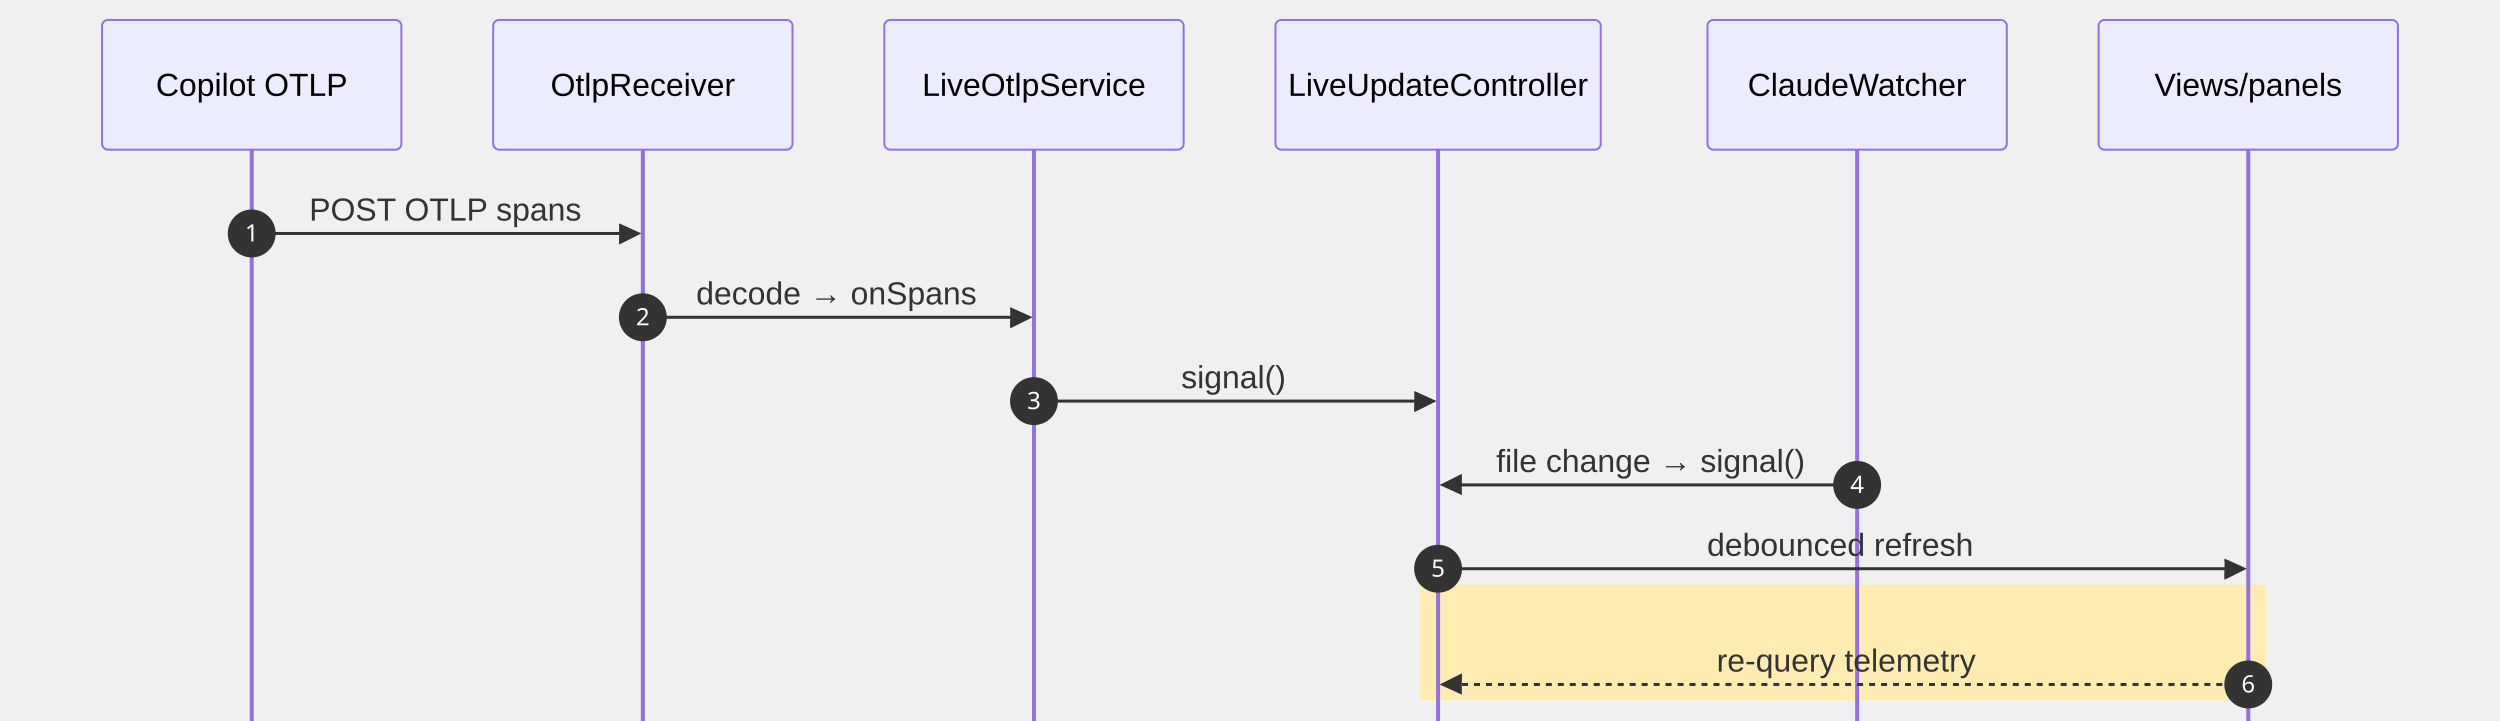
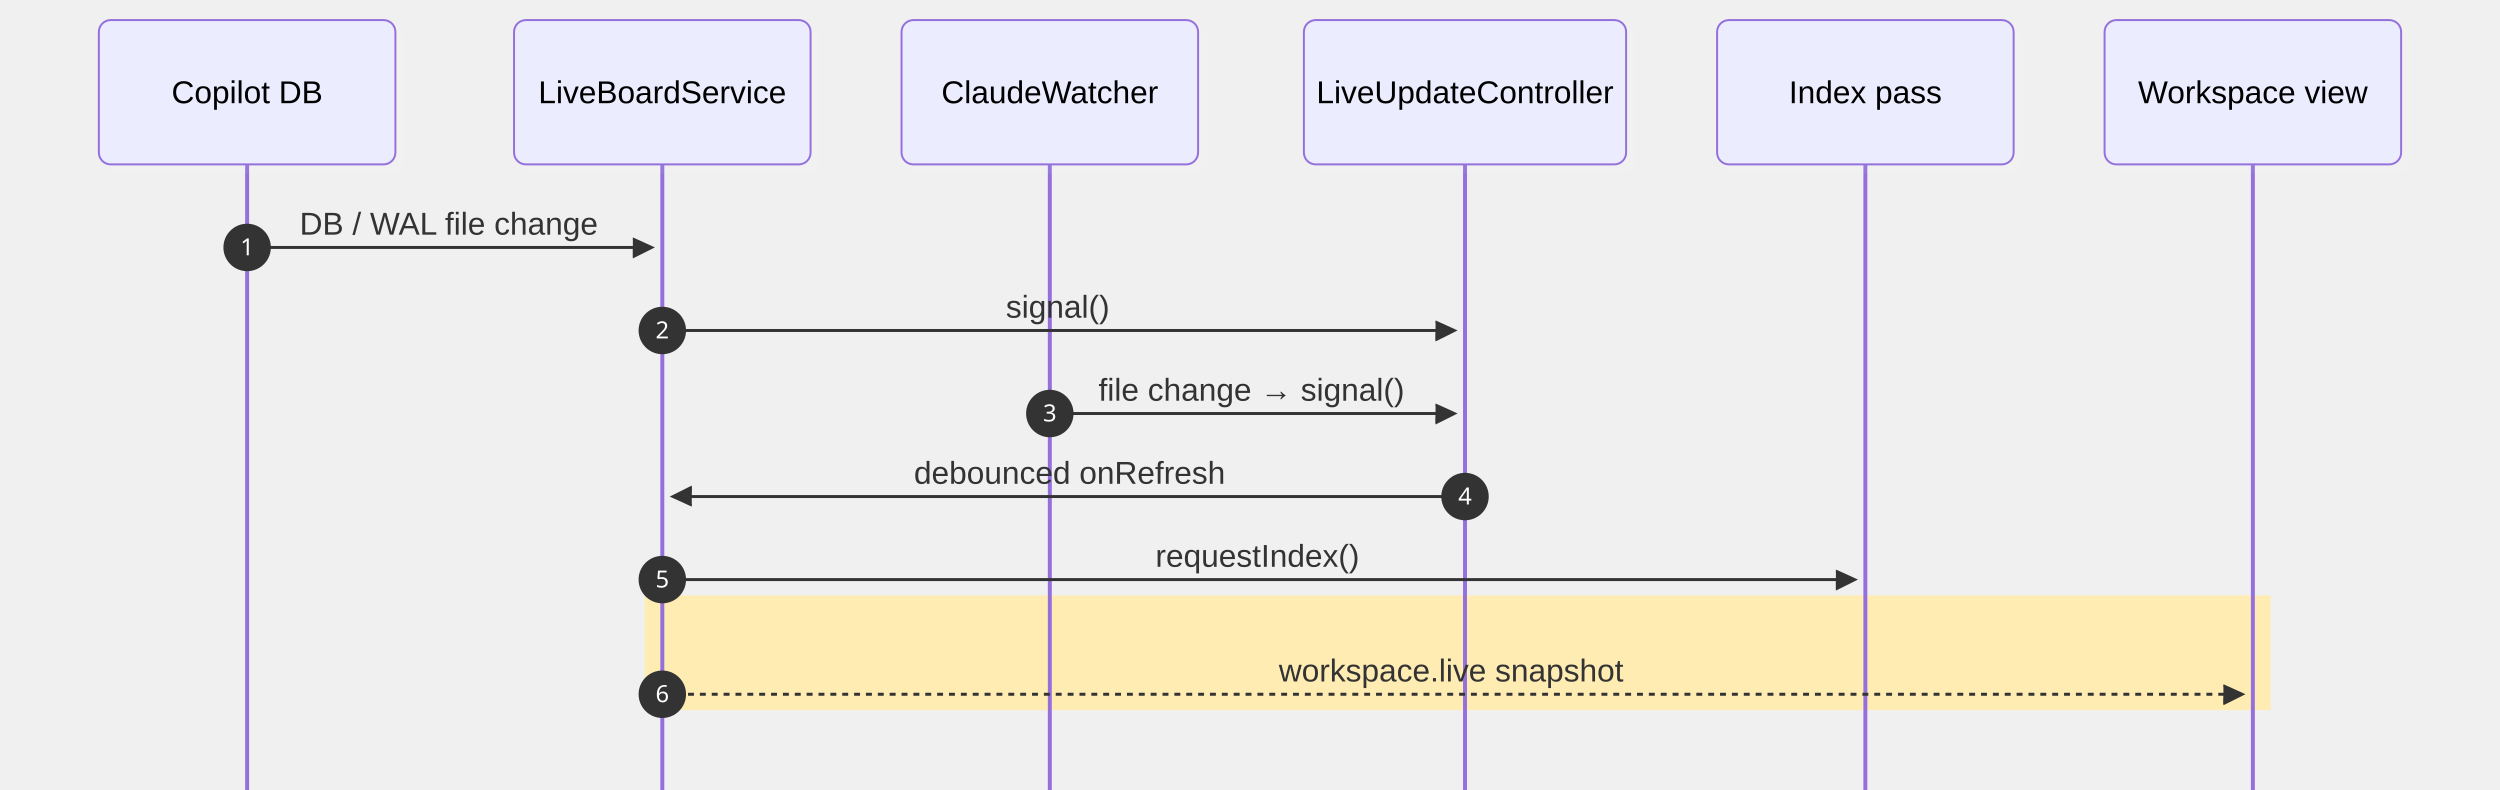
- <svg xmlns="http://www.w3.org/2000/svg" width="760" height="219" id="my-svg" style="max-width:760px;background-color:white;" viewBox="-50 -10 1250.5 361" role="graphics-document document" aria-roledescription="sequence">
-   <rect x="660.5" y="283" fill="rgb(255,236,179)" width="424" height="58" class="rect" />
+ <svg xmlns="http://www.w3.org/2000/svg" width="760" height="240" id="my-svg" style="max-width:760px;background-color:white;" viewBox="-50 -10 1264.5 399" role="graphics-document document" aria-roledescription="sequence">
+   <rect x="276" y="291" fill="rgb(255,236,179)" width="822.5" height="58" class="rect" />
  <g>
-     <line id="actor5" x1="1075.5" y1="65" x2="1075.5" y2="2000" class="actor-line 200" stroke-width="0.5px" stroke="#999" name="View" data-et="life-line" data-id="View" />
-     <g id="root-5" data-et="participant" data-type="participant" data-id="View">
-       <rect x="1000.5" y="0" fill="#eaeaea" stroke="#666" width="150" height="65" name="View" rx="3" ry="3" class="actor actor-top" />
-       <text x="1075.5" y="32.5" dominant-baseline="central" alignment-baseline="central" class="actor actor-box" style="text-anchor: middle; font-size: 16px; font-weight: 400;">
-         <tspan x="1075.5" dy="0">Views/panels</tspan>
+     <line id="actor5" x1="1089.5" y1="73" x2="1089.5" y2="2000" class="actor-line 200" stroke-width="0.5px" stroke="#999" name="View" data-et="life-line" data-id="View" />
+     <g id="root-5" data-look="neo" data-et="participant" data-type="participant" data-id="View">
+       <rect x="1014.5" y="0" fill="#eaeaea" stroke="#666" width="150" height="73" name="View" rx="6" ry="6" class="actor actor-top" data-look="neo" filter="url(#my-svg-drop-shadow)" />
+       <text x="1089.5" y="36.5" dominant-baseline="central" alignment-baseline="central" class="actor actor-box" style="text-anchor: middle; font-size: 16px; font-weight: 400;">
+         <tspan x="1089.5" dy="0">Workspace view</tspan>
      </text>
    </g>
  </g>
  <g>
-     <line id="actor4" x1="879.5" y1="65" x2="879.5" y2="2000" class="actor-line 200" stroke-width="0.5px" stroke="#999" name="Watch" data-et="life-line" data-id="Watch" />
-     <g id="root-4" data-et="participant" data-type="participant" data-id="Watch">
-       <rect x="804.5" y="0" fill="#eaeaea" stroke="#666" width="150" height="65" name="Watch" rx="3" ry="3" class="actor actor-top" />
-       <text x="879.5" y="32.5" dominant-baseline="central" alignment-baseline="central" class="actor actor-box" style="text-anchor: middle; font-size: 16px; font-weight: 400;">
-         <tspan x="879.5" dy="0">ClaudeWatcher</tspan>
+     <line id="actor4" x1="893.5" y1="73" x2="893.5" y2="2000" class="actor-line 200" stroke-width="0.5px" stroke="#999" name="Idx" data-et="life-line" data-id="Idx" />
+     <g id="root-4" data-look="neo" data-et="participant" data-type="participant" data-id="Idx">
+       <rect x="818.5" y="0" fill="#eaeaea" stroke="#666" width="150" height="73" name="Idx" rx="6" ry="6" class="actor actor-top" data-look="neo" filter="url(#my-svg-drop-shadow)" />
+       <text x="893.5" y="36.5" dominant-baseline="central" alignment-baseline="central" class="actor actor-box" style="text-anchor: middle; font-size: 16px; font-weight: 400;">
+         <tspan x="893.5" dy="0">Index pass</tspan>
      </text>
    </g>
  </g>
  <g>
-     <line id="actor3" x1="669.5" y1="65" x2="669.5" y2="2000" class="actor-line 200" stroke-width="0.5px" stroke="#999" name="Ctrl" data-et="life-line" data-id="Ctrl" />
-     <g id="root-3" data-et="participant" data-type="participant" data-id="Ctrl">
-       <rect x="588" y="0" fill="#eaeaea" stroke="#666" width="163" height="65" name="Ctrl" rx="3" ry="3" class="actor actor-top" />
-       <text x="669.5" y="32.5" dominant-baseline="central" alignment-baseline="central" class="actor actor-box" style="text-anchor: middle; font-size: 16px; font-weight: 400;">
-         <tspan x="669.5" dy="0">LiveUpdateController</tspan>
+     <line id="actor3" x1="691" y1="73" x2="691" y2="2000" class="actor-line 200" stroke-width="0.5px" stroke="#999" name="Ctrl" data-et="life-line" data-id="Ctrl" />
+     <g id="root-3" data-look="neo" data-et="participant" data-type="participant" data-id="Ctrl">
+       <rect x="609.5" y="0" fill="#eaeaea" stroke="#666" width="163" height="73" name="Ctrl" rx="6" ry="6" class="actor actor-top" data-look="neo" filter="url(#my-svg-drop-shadow)" />
+       <text x="691" y="36.5" dominant-baseline="central" alignment-baseline="central" class="actor actor-box" style="text-anchor: middle; font-size: 16px; font-weight: 400;">
+         <tspan x="691" dy="0">LiveUpdateController</tspan>
      </text>
    </g>
  </g>
  <g>
-     <line id="actor2" x1="467" y1="65" x2="467" y2="2000" class="actor-line 200" stroke-width="0.5px" stroke="#999" name="LiveS" data-et="life-line" data-id="LiveS" />
-     <g id="root-2" data-et="participant" data-type="participant" data-id="LiveS">
-       <rect x="392" y="0" fill="#eaeaea" stroke="#666" width="150" height="65" name="LiveS" rx="3" ry="3" class="actor actor-top" />
-       <text x="467" y="32.5" dominant-baseline="central" alignment-baseline="central" class="actor actor-box" style="text-anchor: middle; font-size: 16px; font-weight: 400;">
-         <tspan x="467" dy="0">LiveOtlpService</tspan>
+     <line id="actor2" x1="481" y1="73" x2="481" y2="2000" class="actor-line 200" stroke-width="0.5px" stroke="#999" name="Watch" data-et="life-line" data-id="Watch" />
+     <g id="root-2" data-look="neo" data-et="participant" data-type="participant" data-id="Watch">
+       <rect x="406" y="0" fill="#eaeaea" stroke="#666" width="150" height="73" name="Watch" rx="6" ry="6" class="actor actor-top" data-look="neo" filter="url(#my-svg-drop-shadow)" />
+       <text x="481" y="36.5" dominant-baseline="central" alignment-baseline="central" class="actor actor-box" style="text-anchor: middle; font-size: 16px; font-weight: 400;">
+         <tspan x="481" dy="0">ClaudeWatcher</tspan>
      </text>
    </g>
  </g>
  <g>
-     <line id="actor1" x1="271" y1="65" x2="271" y2="2000" class="actor-line 200" stroke-width="0.5px" stroke="#999" name="Recv" data-et="life-line" data-id="Recv" />
-     <g id="root-1" data-et="participant" data-type="participant" data-id="Recv">
-       <rect x="196" y="0" fill="#eaeaea" stroke="#666" width="150" height="65" name="Recv" rx="3" ry="3" class="actor actor-top" />
-       <text x="271" y="32.5" dominant-baseline="central" alignment-baseline="central" class="actor actor-box" style="text-anchor: middle; font-size: 16px; font-weight: 400;">
-         <tspan x="271" dy="0">OtlpReceiver</tspan>
+     <line id="actor1" x1="285" y1="73" x2="285" y2="2000" class="actor-line 200" stroke-width="0.5px" stroke="#999" name="Board" data-et="life-line" data-id="Board" />
+     <g id="root-1" data-look="neo" data-et="participant" data-type="participant" data-id="Board">
+       <rect x="210" y="0" fill="#eaeaea" stroke="#666" width="150" height="73" name="Board" rx="6" ry="6" class="actor actor-top" data-look="neo" filter="url(#my-svg-drop-shadow)" />
+       <text x="285" y="36.5" dominant-baseline="central" alignment-baseline="central" class="actor actor-box" style="text-anchor: middle; font-size: 16px; font-weight: 400;">
+         <tspan x="285" dy="0">LiveBoardService</tspan>
      </text>
    </g>
  </g>
  <g>
-     <line id="actor0" x1="75" y1="65" x2="75" y2="2000" class="actor-line 200" stroke-width="0.5px" stroke="#999" name="Cop" data-et="life-line" data-id="Cop" />
-     <g id="root-0" data-et="participant" data-type="participant" data-id="Cop">
-       <rect x="0" y="0" fill="#eaeaea" stroke="#666" width="150" height="65" name="Cop" rx="3" ry="3" class="actor actor-top" />
-       <text x="75" y="32.5" dominant-baseline="central" alignment-baseline="central" class="actor actor-box" style="text-anchor: middle; font-size: 16px; font-weight: 400;">
-         <tspan x="75" dy="0">Copilot OTLP</tspan>
+     <line id="actor0" x1="75" y1="73" x2="75" y2="2000" class="actor-line 200" stroke-width="0.5px" stroke="#999" name="Cop" data-et="life-line" data-id="Cop" />
+     <g id="root-0" data-look="neo" data-et="participant" data-type="participant" data-id="Cop">
+       <rect x="0" y="0" fill="#eaeaea" stroke="#666" width="150" height="73" name="Cop" rx="6" ry="6" class="actor actor-top" data-look="neo" filter="url(#my-svg-drop-shadow)" />
+       <text x="75" y="36.5" dominant-baseline="central" alignment-baseline="central" class="actor actor-box" style="text-anchor: middle; font-size: 16px; font-weight: 400;">
+         <tspan x="75" dy="0">Copilot DB</tspan>
      </text>
    </g>
  </g>
-   <style>#my-svg{font-family:"trebuchet ms",verdana,arial,sans-serif;font-size:15px;fill:#333;}@keyframes edge-animation-frame{from{stroke-dashoffset:0;}}@keyframes dash{to{stroke-dashoffset:0;}}#my-svg .edge-animation-slow{stroke-dasharray:9,5!important;stroke-dashoffset:900;animation:dash 50s linear infinite;stroke-linecap:round;}#my-svg .edge-animation-fast{stroke-dasharray:9,5!important;stroke-dashoffset:900;animation:dash 20s linear infinite;stroke-linecap:round;}#my-svg .error-icon{fill:#552222;}#my-svg .error-text{fill:#552222;stroke:#552222;}#my-svg .edge-thickness-normal{stroke-width:1px;}#my-svg .edge-thickness-thick{stroke-width:3.5px;}#my-svg .edge-pattern-solid{stroke-dasharray:0;}#my-svg .edge-thickness-invisible{stroke-width:0;fill:none;}#my-svg .edge-pattern-dashed{stroke-dasharray:3;}#my-svg .edge-pattern-dotted{stroke-dasharray:2;}#my-svg .marker{fill:#333333;stroke:#333333;}#my-svg .marker.cross{stroke:#333333;}#my-svg svg{font-family:"trebuchet ms",verdana,arial,sans-serif;font-size:15px;}#my-svg p{margin:0;}#my-svg .actor{stroke:#9370DB;fill:#ECECFF;stroke-width:1;}#my-svg rect.actor.outer-path[data-look="neo"]{filter:drop-shadow(1px 2px 2px rgba(185, 185, 185, 1));}#my-svg rect.note[data-look="neo"]{stroke:#aaaa33;fill:#fff5ad;filter:drop-shadow(1px 2px 2px rgba(185, 185, 185, 1));}#my-svg text.actor&gt;tspan{fill:black;stroke:none;}#my-svg .actor-line{stroke:#9370DB;}#my-svg .innerArc{stroke-width:1.5;stroke-dasharray:none;}#my-svg .messageLine0{stroke-width:1.5;stroke-dasharray:none;stroke:#333;}#my-svg .messageLine1{stroke-width:1.5;stroke-dasharray:2,2;stroke:#333;}#my-svg [id$="-arrowhead"] path{fill:#333;stroke:#333;}#my-svg .sequenceNumber{fill:white;}#my-svg [id$="-sequencenumber"]{fill:#333;}#my-svg [id$="-crosshead"] path{fill:#333;stroke:#333;}#my-svg .messageText{fill:#333;stroke:none;}#my-svg .labelBox{stroke:#9370DB;fill:#ECECFF;filter:none;}#my-svg .labelText,#my-svg .labelText&gt;tspan{fill:black;stroke:none;}#my-svg .loopText,#my-svg .loopText&gt;tspan{fill:black;stroke:none;}#my-svg .sectionTitle,#my-svg .sectionTitle&gt;tspan{fill:black;stroke:none;}#my-svg .loopLine{stroke-width:2px;stroke-dasharray:2,2;stroke:#9370DB;fill:#9370DB;}#my-svg .note{stroke:#aaaa33;fill:#fff5ad;}#my-svg .noteText,#my-svg .noteText&gt;tspan{fill:black;stroke:none;font-weight:normal;}#my-svg .activation0{fill:#f4f4f4;stroke:#666;}#my-svg .activation1{fill:#f4f4f4;stroke:#666;}#my-svg .activation2{fill:#f4f4f4;stroke:#666;}#my-svg .actorPopupMenu{position:absolute;}#my-svg .actorPopupMenuPanel{position:absolute;fill:#ECECFF;box-shadow:0px 8px 16px 0px rgba(0,0,0,0.2);filter:drop-shadow(3px 5px 2px rgb(0 0 0 / 0.4));}#my-svg .actor-man circle,#my-svg line{fill:#ECECFF;stroke-width:2px;}#my-svg g rect.rect{filter:drop-shadow(1px 2px 2px rgba(185, 185, 185, 1));stroke:#9370DB;}#my-svg .node .neo-node{stroke:#9370DB;}#my-svg [data-look="neo"].node rect,#my-svg [data-look="neo"].cluster rect,#my-svg [data-look="neo"].node polygon{stroke:#9370DB;filter:drop-shadow(1px 2px 2px rgba(185, 185, 185, 1));}#my-svg [data-look="neo"].swimlane.cluster rect{filter:none;}#my-svg [data-look="neo"].node path{stroke:#9370DB;stroke-width:1px;}#my-svg [data-look="neo"].node .outer-path{filter:drop-shadow(1px 2px 2px rgba(185, 185, 185, 1));}#my-svg [data-look="neo"].node .neo-line path{stroke:#9370DB;filter:none;}#my-svg [data-look="neo"].node circle{stroke:#9370DB;filter:drop-shadow(1px 2px 2px rgba(185, 185, 185, 1));}#my-svg [data-look="neo"].node circle .state-start{fill:#000000;}#my-svg [data-look="neo"].icon-shape .icon{fill:#9370DB;filter:drop-shadow(1px 2px 2px rgba(185, 185, 185, 1));}#my-svg [data-look="neo"].icon-shape .icon-neo path{stroke:#9370DB;filter:drop-shadow(1px 2px 2px rgba(185, 185, 185, 1));}#my-svg :root{--mermaid-font-family:"trebuchet ms",verdana,arial,sans-serif;}</style>
+   <style>#my-svg{font-family:"trebuchet ms",verdana,arial,sans-serif;font-size:15px;fill:#333;}@keyframes edge-animation-frame{from{stroke-dashoffset:0;}}@keyframes dash{to{stroke-dashoffset:0;}}#my-svg .edge-animation-slow{stroke-dasharray:9,5!important;stroke-dashoffset:900;animation:dash 50s linear infinite;stroke-linecap:round;}#my-svg .edge-animation-fast{stroke-dasharray:9,5!important;stroke-dashoffset:900;animation:dash 20s linear infinite;stroke-linecap:round;}#my-svg .error-icon{fill:#552222;}#my-svg .error-text{fill:#552222;stroke:#552222;}#my-svg .edge-thickness-normal{stroke-width:1px;}#my-svg .edge-thickness-thick{stroke-width:3.5px;}#my-svg .edge-pattern-solid{stroke-dasharray:0;}#my-svg .edge-thickness-invisible{stroke-width:0;fill:none;}#my-svg .edge-pattern-dashed{stroke-dasharray:3;}#my-svg .edge-pattern-dotted{stroke-dasharray:2;}#my-svg .marker{fill:#333333;stroke:#333333;}#my-svg .marker.cross{stroke:#333333;}#my-svg svg{font-family:"trebuchet ms",verdana,arial,sans-serif;font-size:15px;}#my-svg p{margin:0;}#my-svg .actor{stroke:#9370DB;fill:#ECECFF;stroke-width:1;}#my-svg rect.actor.outer-path[data-look="neo"]{filter:drop-shadow(1px 2px 2px rgba(185, 185, 185, 1));}#my-svg rect.note[data-look="neo"]{stroke:#aaaa33;fill:#fff5ad;filter:drop-shadow(1px 2px 2px rgba(185, 185, 185, 1));}#my-svg text.actor&gt;tspan{fill:black;stroke:none;}#my-svg .actor-line{stroke:#9370DB;}#my-svg .innerArc{stroke-width:1.5;stroke-dasharray:none;}#my-svg .messageLine0{stroke-width:1.5;stroke-dasharray:none;stroke:#333;}#my-svg .messageLine1{stroke-width:1.5;stroke-dasharray:2,2;stroke:#333;}#my-svg [id$="-arrowhead"] path{fill:#333;stroke:#333;}#my-svg .sequenceNumber{fill:white;}#my-svg [id$="-sequencenumber"]{fill:#333;}#my-svg [id$="-crosshead"] path{fill:#333;stroke:#333;}#my-svg .messageText{fill:#333;stroke:none;}#my-svg .labelBox{stroke:#9370DB;fill:#ECECFF;filter:drop-shadow(1px 2px 2px rgba(185, 185, 185, 1));}#my-svg .labelText,#my-svg .labelText&gt;tspan{fill:black;stroke:none;}#my-svg .loopText,#my-svg .loopText&gt;tspan{fill:black;stroke:none;}#my-svg .sectionTitle,#my-svg .sectionTitle&gt;tspan{fill:black;stroke:none;}#my-svg .loopLine{stroke-width:2px;stroke-dasharray:2,2;stroke:#9370DB;fill:#9370DB;}#my-svg .note{stroke:#aaaa33;fill:#fff5ad;}#my-svg .noteText,#my-svg .noteText&gt;tspan{fill:black;stroke:none;}#my-svg .activation0{fill:#f4f4f4;stroke:#666;}#my-svg .activation1{fill:#f4f4f4;stroke:#666;}#my-svg .activation2{fill:#f4f4f4;stroke:#666;}#my-svg .actorPopupMenu{position:absolute;}#my-svg .actorPopupMenuPanel{position:absolute;fill:#ECECFF;box-shadow:0px 8px 16px 0px rgba(0,0,0,0.2);filter:drop-shadow(3px 5px 2px rgb(0 0 0 / 0.4));}#my-svg .actor-man circle,#my-svg line{fill:#ECECFF;stroke-width:2px;}#my-svg g rect.rect{filter:drop-shadow(1px 2px 2px rgba(185, 185, 185, 1));stroke:#9370DB;}#my-svg .node .neo-node{stroke:#9370DB;}#my-svg [data-look="neo"].node rect,#my-svg [data-look="neo"].cluster rect,#my-svg [data-look="neo"].node polygon{stroke:#9370DB;filter:drop-shadow(1px 2px 2px rgba(185, 185, 185, 1));}#my-svg [data-look="neo"].swimlane.cluster rect{filter:none;}#my-svg [data-look="neo"].node path{stroke:#9370DB;stroke-width:1px;}#my-svg [data-look="neo"].node .outer-path{filter:drop-shadow(1px 2px 2px rgba(185, 185, 185, 1));}#my-svg [data-look="neo"].node .neo-line path{stroke:#9370DB;filter:none;}#my-svg [data-look="neo"].node circle{stroke:#9370DB;filter:drop-shadow(1px 2px 2px rgba(185, 185, 185, 1));}#my-svg [data-look="neo"].node circle .state-start{fill:#000000;}#my-svg [data-look="neo"].icon-shape .icon{fill:#9370DB;filter:drop-shadow(1px 2px 2px rgba(185, 185, 185, 1));}#my-svg [data-look="neo"].icon-shape .icon-neo path{stroke:#9370DB;filter:drop-shadow(1px 2px 2px rgba(185, 185, 185, 1));}#my-svg :root{--mermaid-font-family:"trebuchet ms",verdana,arial,sans-serif;}</style>
  <g />
  <defs>
    <symbol id="my-svg-computer" width="24" height="24">
      <path transform="scale(.5)" d="M2 2v13h20v-13h-20zm18 11h-16v-9h16v9zm-10.228 6l.466-1h3.524l.467 1h-4.457zm14.228 3h-24l2-6h2.104l-1.33 4h18.45l-1.297-4h2.073l2 6zm-5-10h-14v-7h14v7z" />
    </symbol>
  </defs>
  <defs>
    <symbol id="my-svg-database" fill-rule="evenodd" clip-rule="evenodd">
      <path transform="scale(.5)" d="M12.258.001l.256.004.255.005.253.008.251.01.249.012.247.015.246.016.242.019.241.02.239.023.236.024.233.027.231.028.229.031.225.032.223.034.22.036.217.038.214.04.211.041.208.043.205.045.201.046.198.048.194.05.191.051.187.053.183.054.18.056.175.057.172.059.168.06.163.061.16.063.155.064.15.066.074.033.073.033.071.034.07.034.069.035.068.035.067.035.066.035.064.036.064.036.062.036.06.036.06.037.058.037.058.037.055.038.055.038.053.038.052.038.051.039.05.039.048.039.047.039.045.04.044.04.043.04.041.04.04.041.039.041.037.041.036.041.034.041.033.042.032.042.03.042.029.042.027.042.026.043.024.043.023.043.021.043.02.043.018.044.017.043.015.044.013.044.012.044.011.045.009.044.007.045.006.045.004.045.002.045.001.045v17l-.001.045-.002.045-.004.045-.006.045-.007.045-.009.044-.011.045-.012.044-.013.044-.015.044-.017.043-.018.044-.02.043-.021.043-.023.043-.024.043-.026.043-.027.042-.029.042-.03.042-.032.042-.033.042-.034.041-.036.041-.037.041-.039.041-.04.041-.041.04-.043.04-.044.04-.045.04-.047.039-.048.039-.05.039-.051.039-.052.038-.053.038-.055.038-.055.038-.058.037-.058.037-.06.037-.06.036-.062.036-.064.036-.064.036-.066.035-.067.035-.068.035-.069.035-.07.034-.071.034-.073.033-.074.033-.15.066-.155.064-.16.063-.163.061-.168.06-.172.059-.175.057-.18.056-.183.054-.187.053-.191.051-.194.05-.198.048-.201.046-.205.045-.208.043-.211.041-.214.04-.217.038-.22.036-.223.034-.225.032-.229.031-.231.028-.233.027-.236.024-.239.023-.241.02-.242.019-.246.016-.247.015-.249.012-.251.01-.253.008-.255.005-.256.004-.258.001-.258-.001-.256-.004-.255-.005-.253-.008-.251-.01-.249-.012-.247-.015-.245-.016-.243-.019-.241-.02-.238-.023-.236-.024-.234-.027-.231-.028-.228-.031-.226-.032-.223-.034-.22-.036-.217-.038-.214-.04-.211-.041-.208-.043-.204-.045-.201-.046-.198-.048-.195-.05-.19-.051-.187-.053-.184-.054-.179-.056-.176-.057-.172-.059-.167-.06-.164-.061-.159-.063-.155-.064-.151-.066-.074-.033-.072-.033-.072-.034-.07-.034-.069-.035-.068-.035-.067-.035-.066-.035-.064-.036-.063-.036-.062-.036-.061-.036-.06-.037-.058-.037-.057-.037-.056-.038-.055-.038-.053-.038-.052-.038-.051-.039-.049-.039-.049-.039-.046-.039-.046-.04-.044-.04-.043-.04-.041-.04-.04-.041-.039-.041-.037-.041-.036-.041-.034-.041-.033-.042-.032-.042-.03-.042-.029-.042-.027-.042-.026-.043-.024-.043-.023-.043-.021-.043-.02-.043-.018-.044-.017-.043-.015-.044-.013-.044-.012-.044-.011-.045-.009-.044-.007-.045-.006-.045-.004-.045-.002-.045-.001-.045v-17l.001-.045.002-.045.004-.045.006-.045.007-.045.009-.044.011-.045.012-.044.013-.044.015-.044.017-.043.018-.044.02-.043.021-.043.023-.043.024-.043.026-.043.027-.042.029-.042.03-.042.032-.042.033-.042.034-.041.036-.041.037-.041.039-.041.04-.041.041-.04.043-.04.044-.04.046-.04.046-.039.049-.039.049-.039.051-.039.052-.038.053-.038.055-.038.056-.038.057-.037.058-.037.06-.037.061-.036.062-.036.063-.036.064-.036.066-.035.067-.035.068-.035.069-.035.07-.034.072-.034.072-.033.074-.033.151-.066.155-.064.159-.063.164-.061.167-.06.172-.059.176-.057.179-.056.184-.054.187-.053.19-.051.195-.05.198-.048.201-.046.204-.045.208-.043.211-.041.214-.04.217-.038.22-.036.223-.034.226-.032.228-.031.231-.028.234-.027.236-.024.238-.023.241-.02.243-.019.245-.016.247-.015.249-.012.251-.01.253-.008.255-.005.256-.004.258-.001.258.001zm-9.258 20.499v.01l.001.021.003.021.004.022.005.021.006.022.007.022.009.023.01.022.011.023.012.023.013.023.015.023.016.024.017.023.018.024.019.024.021.024.022.025.023.024.024.025.052.049.056.05.061.051.066.051.07.051.075.051.079.052.084.052.088.052.092.052.097.052.102.051.105.052.11.052.114.051.119.051.123.051.127.05.131.05.135.05.139.048.144.049.147.047.152.047.155.047.16.045.163.045.167.043.171.043.176.041.178.041.183.039.187.039.19.037.194.035.197.035.202.033.204.031.209.03.212.029.216.027.219.025.222.024.226.021.23.02.233.018.236.016.24.015.243.012.246.01.249.008.253.005.256.004.259.001.26-.001.257-.004.254-.005.25-.008.247-.011.244-.012.241-.014.237-.016.233-.018.231-.021.226-.021.224-.024.22-.026.216-.027.212-.028.21-.031.205-.031.202-.034.198-.034.194-.036.191-.037.187-.039.183-.04.179-.04.175-.042.172-.043.168-.044.163-.045.16-.046.155-.046.152-.047.148-.048.143-.049.139-.049.136-.05.131-.05.126-.05.123-.051.118-.052.114-.051.11-.052.106-.052.101-.052.096-.052.092-.052.088-.053.083-.051.079-.052.074-.052.07-.051.065-.051.06-.051.056-.05.051-.05.023-.024.023-.025.021-.024.02-.024.019-.024.018-.024.017-.024.015-.023.014-.024.013-.023.012-.023.01-.023.01-.022.008-.022.006-.022.006-.022.004-.022.004-.021.001-.021.001-.021v-4.127l-.077.055-.08.053-.083.054-.085.053-.087.052-.09.052-.093.051-.095.05-.097.05-.1.049-.102.049-.105.048-.106.047-.109.047-.111.046-.114.045-.115.045-.118.044-.12.043-.122.042-.124.042-.126.041-.128.04-.13.04-.132.038-.134.038-.135.037-.138.037-.139.035-.142.035-.143.034-.144.033-.147.032-.148.031-.15.03-.151.03-.153.029-.154.027-.156.027-.158.026-.159.025-.161.024-.162.023-.163.022-.165.021-.166.02-.167.019-.169.018-.169.017-.171.016-.173.015-.173.014-.175.013-.175.012-.177.011-.178.01-.179.008-.179.008-.181.006-.182.005-.182.004-.184.003-.184.002h-.37l-.184-.002-.184-.003-.182-.004-.182-.005-.181-.006-.179-.008-.179-.008-.178-.01-.176-.011-.176-.012-.175-.013-.173-.014-.172-.015-.171-.016-.17-.017-.169-.018-.167-.019-.166-.02-.165-.021-.163-.022-.162-.023-.161-.024-.159-.025-.157-.026-.156-.027-.155-.027-.153-.029-.151-.03-.15-.03-.148-.031-.146-.032-.145-.033-.143-.034-.141-.035-.14-.035-.137-.037-.136-.037-.134-.038-.132-.038-.13-.04-.128-.04-.126-.041-.124-.042-.122-.042-.12-.044-.117-.043-.116-.045-.113-.045-.112-.046-.109-.047-.106-.047-.105-.048-.102-.049-.1-.049-.097-.05-.095-.05-.093-.052-.09-.051-.087-.052-.085-.053-.083-.054-.08-.054-.077-.054v4.127zm0-5.654v.011l.001.021.003.021.004.021.005.022.006.022.007.022.009.022.01.022.011.023.012.023.013.023.015.024.016.023.017.024.018.024.019.024.021.024.022.024.023.025.024.024.052.05.056.05.061.05.066.051.07.051.075.052.079.051.084.052.088.052.092.052.097.052.102.052.105.052.11.051.114.051.119.052.123.05.127.051.131.05.135.049.139.049.144.048.147.048.152.047.155.046.16.045.163.045.167.044.171.042.176.042.178.04.183.04.187.038.19.037.194.036.197.034.202.033.204.032.209.03.212.028.216.027.219.025.222.024.226.022.23.02.233.018.236.016.24.014.243.012.246.01.249.008.253.006.256.003.259.001.26-.001.257-.003.254-.006.25-.008.247-.01.244-.012.241-.015.237-.016.233-.018.231-.02.226-.022.224-.024.22-.025.216-.027.212-.029.21-.03.205-.032.202-.033.198-.035.194-.036.191-.037.187-.039.183-.039.179-.041.175-.042.172-.043.168-.044.163-.045.16-.045.155-.047.152-.047.148-.048.143-.048.139-.05.136-.049.131-.05.126-.051.123-.051.118-.051.114-.052.11-.052.106-.052.101-.052.096-.052.092-.052.088-.052.083-.052.079-.052.074-.051.07-.052.065-.051.06-.05.056-.051.051-.049.023-.025.023-.024.021-.025.02-.024.019-.024.018-.024.017-.024.015-.023.014-.023.013-.024.012-.022.01-.023.01-.023.008-.022.006-.022.006-.022.004-.021.004-.022.001-.021.001-.021v-4.139l-.077.054-.08.054-.083.054-.085.052-.087.053-.09.051-.093.051-.095.051-.097.05-.1.049-.102.049-.105.048-.106.047-.109.047-.111.046-.114.045-.115.044-.118.044-.12.044-.122.042-.124.042-.126.041-.128.04-.13.039-.132.039-.134.038-.135.037-.138.036-.139.036-.142.035-.143.033-.144.033-.147.033-.148.031-.15.03-.151.03-.153.028-.154.028-.156.027-.158.026-.159.025-.161.024-.162.023-.163.022-.165.021-.166.02-.167.019-.169.018-.169.017-.171.016-.173.015-.173.014-.175.013-.175.012-.177.011-.178.009-.179.009-.179.007-.181.007-.182.005-.182.004-.184.003-.184.002h-.37l-.184-.002-.184-.003-.182-.004-.182-.005-.181-.007-.179-.007-.179-.009-.178-.009-.176-.011-.176-.012-.175-.013-.173-.014-.172-.015-.171-.016-.17-.017-.169-.018-.167-.019-.166-.02-.165-.021-.163-.022-.162-.023-.161-.024-.159-.025-.157-.026-.156-.027-.155-.028-.153-.028-.151-.03-.15-.03-.148-.031-.146-.033-.145-.033-.143-.033-.141-.035-.14-.036-.137-.036-.136-.037-.134-.038-.132-.039-.13-.039-.128-.04-.126-.041-.124-.042-.122-.043-.12-.043-.117-.044-.116-.044-.113-.046-.112-.046-.109-.046-.106-.047-.105-.048-.102-.049-.1-.049-.097-.05-.095-.051-.093-.051-.09-.051-.087-.053-.085-.052-.083-.054-.08-.054-.077-.054v4.139zm0-5.666v.011l.001.02.003.022.004.021.005.022.006.021.007.022.009.023.01.022.011.023.012.023.013.023.015.023.016.024.017.024.018.023.019.024.021.025.022.024.023.024.024.025.052.05.056.05.061.05.066.051.07.051.075.052.079.051.084.052.088.052.092.052.097.052.102.052.105.051.11.052.114.051.119.051.123.051.127.05.131.05.135.05.139.049.144.048.147.048.152.047.155.046.16.045.163.045.167.043.171.043.176.042.178.04.183.04.187.038.19.037.194.036.197.034.202.033.204.032.209.03.212.028.216.027.219.025.222.024.226.021.23.02.233.018.236.017.24.014.243.012.246.01.249.008.253.006.256.003.259.001.26-.001.257-.003.254-.006.25-.008.247-.01.244-.013.241-.014.237-.016.233-.018.231-.02.226-.022.224-.024.22-.025.216-.027.212-.029.21-.03.205-.032.202-.033.198-.035.194-.036.191-.037.187-.039.183-.039.179-.041.175-.042.172-.043.168-.044.163-.045.16-.045.155-.047.152-.047.148-.048.143-.049.139-.049.136-.049.131-.051.126-.05.123-.051.118-.052.114-.051.11-.052.106-.052.101-.052.096-.052.092-.052.088-.052.083-.052.079-.052.074-.052.07-.051.065-.051.06-.051.056-.05.051-.049.023-.025.023-.025.021-.024.02-.024.019-.024.018-.024.017-.024.015-.023.014-.024.013-.023.012-.023.01-.022.01-.023.008-.022.006-.022.006-.022.004-.022.004-.021.001-.021.001-.021v-4.153l-.077.054-.08.054-.083.053-.085.053-.087.053-.09.051-.093.051-.095.051-.097.05-.1.049-.102.048-.105.048-.106.048-.109.046-.111.046-.114.046-.115.044-.118.044-.12.043-.122.043-.124.042-.126.041-.128.04-.13.039-.132.039-.134.038-.135.037-.138.036-.139.036-.142.034-.143.034-.144.033-.147.032-.148.032-.15.03-.151.03-.153.028-.154.028-.156.027-.158.026-.159.024-.161.024-.162.023-.163.023-.165.021-.166.02-.167.019-.169.018-.169.017-.171.016-.173.015-.173.014-.175.013-.175.012-.177.01-.178.01-.179.009-.179.007-.181.006-.182.006-.182.004-.184.003-.184.001-.185.001-.185-.001-.184-.001-.184-.003-.182-.004-.182-.006-.181-.006-.179-.007-.179-.009-.178-.01-.176-.01-.176-.012-.175-.013-.173-.014-.172-.015-.171-.016-.17-.017-.169-.018-.167-.019-.166-.02-.165-.021-.163-.023-.162-.023-.161-.024-.159-.024-.157-.026-.156-.027-.155-.028-.153-.028-.151-.03-.15-.03-.148-.032-.146-.032-.145-.033-.143-.034-.141-.034-.14-.036-.137-.036-.136-.037-.134-.038-.132-.039-.13-.039-.128-.041-.126-.041-.124-.041-.122-.043-.12-.043-.117-.044-.116-.044-.113-.046-.112-.046-.109-.046-.106-.048-.105-.048-.102-.048-.1-.05-.097-.049-.095-.051-.093-.051-.09-.052-.087-.052-.085-.053-.083-.053-.08-.054-.077-.054v4.153zm8.74-8.179l-.257.004-.254.005-.25.008-.247.011-.244.012-.241.014-.237.016-.233.018-.231.021-.226.022-.224.023-.22.026-.216.027-.212.028-.21.031-.205.032-.202.033-.198.034-.194.036-.191.038-.187.038-.183.04-.179.041-.175.042-.172.043-.168.043-.163.045-.16.046-.155.046-.152.048-.148.048-.143.048-.139.049-.136.05-.131.05-.126.051-.123.051-.118.051-.114.052-.11.052-.106.052-.101.052-.096.052-.092.052-.088.052-.083.052-.079.052-.074.051-.07.052-.065.051-.06.05-.056.05-.051.05-.023.025-.023.024-.021.024-.02.025-.019.024-.018.024-.017.023-.015.024-.014.023-.013.023-.012.023-.01.023-.01.022-.008.022-.006.023-.006.021-.004.022-.004.021-.001.021-.001.021.001.021.001.021.004.021.004.022.006.021.006.023.008.022.01.022.01.023.012.023.013.023.014.023.015.024.017.023.018.024.019.024.02.025.021.024.023.024.023.025.051.05.056.05.06.05.065.051.07.052.074.051.079.052.083.052.088.052.092.052.096.052.101.052.106.052.11.052.114.052.118.051.123.051.126.051.131.05.136.05.139.049.143.048.148.048.152.048.155.046.16.046.163.045.168.043.172.043.175.042.179.041.183.04.187.038.191.038.194.036.198.034.202.033.205.032.21.031.212.028.216.027.22.026.224.023.226.022.231.021.233.018.237.016.241.014.244.012.247.011.25.008.254.005.257.004.26.001.26-.001.257-.004.254-.005.25-.008.247-.011.244-.012.241-.014.237-.016.233-.018.231-.021.226-.022.224-.023.22-.026.216-.027.212-.028.21-.031.205-.032.202-.033.198-.034.194-.036.191-.038.187-.038.183-.04.179-.041.175-.042.172-.043.168-.043.163-.045.16-.046.155-.046.152-.048.148-.048.143-.048.139-.049.136-.05.131-.05.126-.051.123-.051.118-.051.114-.052.11-.052.106-.052.101-.052.096-.052.092-.052.088-.052.083-.052.079-.052.074-.051.07-.052.065-.051.06-.05.056-.05.051-.05.023-.025.023-.024.021-.024.02-.025.019-.024.018-.024.017-.023.015-.024.014-.023.013-.023.012-.023.01-.023.01-.022.008-.022.006-.023.006-.021.004-.022.004-.021.001-.021.001-.021-.001-.021-.001-.021-.004-.021-.004-.022-.006-.021-.006-.023-.008-.022-.01-.022-.01-.023-.012-.023-.013-.023-.014-.023-.015-.024-.017-.023-.018-.024-.019-.024-.02-.025-.021-.024-.023-.024-.023-.025-.051-.05-.056-.05-.06-.05-.065-.051-.07-.052-.074-.051-.079-.052-.083-.052-.088-.052-.092-.052-.096-.052-.101-.052-.106-.052-.11-.052-.114-.052-.118-.051-.123-.051-.126-.051-.131-.05-.136-.05-.139-.049-.143-.048-.148-.048-.152-.048-.155-.046-.16-.046-.163-.045-.168-.043-.172-.043-.175-.042-.179-.041-.183-.04-.187-.038-.191-.038-.194-.036-.198-.034-.202-.033-.205-.032-.21-.031-.212-.028-.216-.027-.22-.026-.224-.023-.226-.022-.231-.021-.233-.018-.237-.016-.241-.014-.244-.012-.247-.011-.25-.008-.254-.005-.257-.004-.26-.001-.26.001z" />
    </symbol>
  </defs>
  <defs>
    <symbol id="my-svg-clock" width="24" height="24">
      <path transform="scale(.5)" d="M12 2c5.514 0 10 4.486 10 10s-4.486 10-10 10-10-4.486-10-10 4.486-10 10-10zm0-2c-6.627 0-12 5.373-12 12s5.373 12 12 12 12-5.373 12-12-5.373-12-12-12zm5.848 12.459c.202.038.202.333.001.372-1.907.361-6.045 1.111-6.547 1.111-.719 0-1.301-.582-1.301-1.301 0-.512.77-5.447 1.125-7.445.034-.192.312-.181.343.014l.985 6.238 5.394 1.011z" />
    </symbol>
  </defs>
  <defs>
    <marker id="my-svg-arrowhead" refX="7.9" refY="5" markerUnits="userSpaceOnUse" markerWidth="12" markerHeight="12" orient="auto-start-reverse">
      <path d="M -1 0 L 10 5 L 0 10 z" />
    </marker>
  </defs>
  <defs>
    <marker id="my-svg-crosshead" markerWidth="15" markerHeight="8" orient="auto" refX="4" refY="4.5">
      <path fill="none" stroke="#000000" stroke-width="1pt" d="M 1,2 L 6,7 M 6,2 L 1,7" style="stroke-dasharray: 0, 0;" />
    </marker>
  </defs>
  <defs>
    <marker id="my-svg-filled-head" refX="15.5" refY="7" markerWidth="20" markerHeight="28" orient="auto">
      <path d="M 18,7 L9,13 L14,7 L9,1 Z" />
    </marker>
  </defs>
  <defs>
    <marker id="my-svg-sequencenumber" refX="15" refY="15" markerWidth="60" markerHeight="40" orient="auto">
      <circle cx="15" cy="15" r="6" />
    </marker>
  </defs>
  <defs>
    <marker id="my-svg-solidTopArrowHead" refX="7.9" refY="7.25" markerUnits="userSpaceOnUse" markerWidth="12" markerHeight="12" orient="auto-start-reverse">
      <path d="M 0 0 L 10 8 L 0 8 z" />
    </marker>
  </defs>
  <defs>
    <marker id="my-svg-solidBottomArrowHead" refX="7.9" refY="0.75" markerUnits="userSpaceOnUse" markerWidth="12" markerHeight="12" orient="auto-start-reverse">
      <path d="M 0 0 L 10 0 L 0 8 z" />
    </marker>
  </defs>
  <defs>
    <marker id="my-svg-stickTopArrowHead" refX="7.5" refY="7" markerUnits="userSpaceOnUse" markerWidth="12" markerHeight="12" orient="auto-start-reverse">
      <path d="M 0 0 L 7 7" stroke="black" stroke-width="1.5" fill="none" />
    </marker>
  </defs>
  <defs>
    <marker id="my-svg-stickBottomArrowHead" refX="7.5" refY="0" markerUnits="userSpaceOnUse" markerWidth="12" markerHeight="12" orient="auto-start-reverse">
      <path d="M 0 7 L 7 0" stroke="black" stroke-width="1.5" fill="none" />
    </marker>
  </defs>
-   <text x="172" y="80" text-anchor="middle" dominant-baseline="middle" alignment-baseline="middle" class="messageText" dy="1em" style="font-size: 16px; font-weight: 400;">POST OTLP spans</text>
-   <line x1="82" y1="107" x2="267" y2="107" class="messageLine0" data-et="message" data-id="i1" data-from="Cop" data-to="Recv" stroke-width="2" stroke="none" marker-end="url(#my-svg-arrowhead)" style="fill: none;" />
-   <line x1="75" y1="107" x2="75" y2="107" stroke-width="0" marker-start="url(#my-svg-sequencenumber)" />
-   <text x="75" y="111" font-family="sans-serif" font-size="12px" text-anchor="middle" class="sequenceNumber">1</text>
-   <text x="368" y="122" text-anchor="middle" dominant-baseline="middle" alignment-baseline="middle" class="messageText" dy="1em" style="font-size: 16px; font-weight: 400;">decode → onSpans</text>
-   <line x1="278" y1="149" x2="463" y2="149" class="messageLine0" data-et="message" data-id="i2" data-from="Recv" data-to="LiveS" stroke-width="2" stroke="none" marker-end="url(#my-svg-arrowhead)" style="fill: none;" />
-   <line x1="271" y1="149" x2="271" y2="149" stroke-width="0" marker-start="url(#my-svg-sequencenumber)" />
-   <text x="271" y="153" font-family="sans-serif" font-size="12px" text-anchor="middle" class="sequenceNumber">2</text>
-   <text x="567" y="164" text-anchor="middle" dominant-baseline="middle" alignment-baseline="middle" class="messageText" dy="1em" style="font-size: 16px; font-weight: 400;">signal()</text>
-   <line x1="474" y1="191" x2="665.5" y2="191" class="messageLine0" data-et="message" data-id="i3" data-from="LiveS" data-to="Ctrl" stroke-width="2" stroke="none" marker-end="url(#my-svg-arrowhead)" style="fill: none;" />
-   <line x1="467" y1="191" x2="467" y2="191" stroke-width="0" marker-start="url(#my-svg-sequencenumber)" />
-   <text x="467" y="195" font-family="sans-serif" font-size="12px" text-anchor="middle" class="sequenceNumber">3</text>
-   <text x="776" y="206" text-anchor="middle" dominant-baseline="middle" alignment-baseline="middle" class="messageText" dy="1em" style="font-size: 16px; font-weight: 400;">file change → signal()</text>
-   <line x1="884.5" y1="233" x2="673.5" y2="233" class="messageLine0" data-et="message" data-id="i4" data-from="Watch" data-to="Ctrl" stroke-width="2" stroke="none" marker-end="url(#my-svg-arrowhead)" style="fill: none;" />
-   <line x1="879.5" y1="233" x2="879.5" y2="233" stroke-width="0" marker-start="url(#my-svg-sequencenumber)" />
-   <text x="879.5" y="237" font-family="sans-serif" font-size="12px" text-anchor="middle" class="sequenceNumber">4</text>
-   <text x="871" y="248" text-anchor="middle" dominant-baseline="middle" alignment-baseline="middle" class="messageText" dy="1em" style="font-size: 16px; font-weight: 400;">debounced refresh</text>
-   <line x1="676.5" y1="275" x2="1071.5" y2="275" class="messageLine0" data-et="message" data-id="i5" data-from="Ctrl" data-to="View" stroke-width="2" stroke="none" marker-end="url(#my-svg-arrowhead)" style="fill: none;" />
-   <line x1="669.5" y1="275" x2="669.5" y2="275" stroke-width="0" marker-start="url(#my-svg-sequencenumber)" />
-   <text x="669.5" y="279" font-family="sans-serif" font-size="12px" text-anchor="middle" class="sequenceNumber">5</text>
-   <text x="874" y="306" text-anchor="middle" dominant-baseline="middle" alignment-baseline="middle" class="messageText" dy="1em" style="font-size: 16px; font-weight: 400;">re-query telemetry</text>
-   <line x1="1080.5" y1="333" x2="673.5" y2="333" class="messageLine1" data-et="message" data-id="i7" data-from="View" data-to="Ctrl" stroke-width="2" stroke="none" marker-end="url(#my-svg-arrowhead)" style="stroke-dasharray: 3, 3; fill: none;" />
-   <line x1="1075.5" y1="333" x2="1075.5" y2="333" stroke-width="0" marker-start="url(#my-svg-sequencenumber)" />
-   <text x="1075.5" y="337" font-family="sans-serif" font-size="12px" text-anchor="middle" class="sequenceNumber">6</text>
+   <defs>
+     <filter id="my-svg-drop-shadow" height="130%" width="130%">
+       <feDropShadow dx="4" dy="4" stdDeviation="0" flood-opacity="0.06" flood-color="#FFFFFF" />
+     </filter>
+   </defs>
+   <text x="177" y="88" text-anchor="middle" dominant-baseline="middle" alignment-baseline="middle" class="messageText" dy="1em" style="font-size: 16px; font-weight: 400;">DB / WAL file change</text>
+   <line x1="82" y1="115" x2="278" y2="115" class="messageLine0" data-et="message" data-id="i1" data-from="Cop" data-to="Board" stroke-width="2" stroke="none" marker-end="url(#my-svg-arrowhead)" style="fill: none;" />
+   <line x1="75" y1="115" x2="75" y2="115" stroke-width="0" marker-start="url(#my-svg-sequencenumber)" />
+   <text x="75" y="119" font-family="sans-serif" font-size="12px" text-anchor="middle" class="sequenceNumber">1</text>
+   <text x="485" y="130" text-anchor="middle" dominant-baseline="middle" alignment-baseline="middle" class="messageText" dy="1em" style="font-size: 16px; font-weight: 400;">signal()</text>
+   <line x1="292" y1="157" x2="684" y2="157" class="messageLine0" data-et="message" data-id="i2" data-from="Board" data-to="Ctrl" stroke-width="2" stroke="none" marker-end="url(#my-svg-arrowhead)" style="fill: none;" />
+   <line x1="285" y1="157" x2="285" y2="157" stroke-width="0" marker-start="url(#my-svg-sequencenumber)" />
+   <text x="285" y="161" font-family="sans-serif" font-size="12px" text-anchor="middle" class="sequenceNumber">2</text>
+   <text x="583" y="172" text-anchor="middle" dominant-baseline="middle" alignment-baseline="middle" class="messageText" dy="1em" style="font-size: 16px; font-weight: 400;">file change → signal()</text>
+   <line x1="488" y1="199" x2="684" y2="199" class="messageLine0" data-et="message" data-id="i3" data-from="Watch" data-to="Ctrl" stroke-width="2" stroke="none" marker-end="url(#my-svg-arrowhead)" style="fill: none;" />
+   <line x1="481" y1="199" x2="481" y2="199" stroke-width="0" marker-start="url(#my-svg-sequencenumber)" />
+   <text x="481" y="203" font-family="sans-serif" font-size="12px" text-anchor="middle" class="sequenceNumber">3</text>
+   <text x="491" y="214" text-anchor="middle" dominant-baseline="middle" alignment-baseline="middle" class="messageText" dy="1em" style="font-size: 16px; font-weight: 400;">debounced onRefresh</text>
+   <line x1="696" y1="241" x2="292" y2="241" class="messageLine0" data-et="message" data-id="i4" data-from="Ctrl" data-to="Board" stroke-width="2" stroke="none" marker-end="url(#my-svg-arrowhead)" style="fill: none;" />
+   <line x1="691" y1="241" x2="691" y2="241" stroke-width="0" marker-start="url(#my-svg-sequencenumber)" />
+   <text x="691" y="245" font-family="sans-serif" font-size="12px" text-anchor="middle" class="sequenceNumber">4</text>
+   <text x="586" y="256" text-anchor="middle" dominant-baseline="middle" alignment-baseline="middle" class="messageText" dy="1em" style="font-size: 16px; font-weight: 400;">requestIndex()</text>
+   <line x1="292" y1="283" x2="886.5" y2="283" class="messageLine0" data-et="message" data-id="i5" data-from="Board" data-to="Idx" stroke-width="2" stroke="none" marker-end="url(#my-svg-arrowhead)" style="fill: none;" />
+   <line x1="285" y1="283" x2="285" y2="283" stroke-width="0" marker-start="url(#my-svg-sequencenumber)" />
+   <text x="285" y="287" font-family="sans-serif" font-size="12px" text-anchor="middle" class="sequenceNumber">5</text>
+   <text x="684" y="314" text-anchor="middle" dominant-baseline="middle" alignment-baseline="middle" class="messageText" dy="1em" style="font-size: 16px; font-weight: 400;">workspace.live snapshot</text>
+   <line x1="292" y1="341" x2="1082.5" y2="341" class="messageLine1" data-et="message" data-id="i7" data-from="Board" data-to="View" stroke-width="2" stroke="none" marker-end="url(#my-svg-arrowhead)" style="stroke-dasharray: 3, 3; fill: none;" />
+   <line x1="285" y1="341" x2="285" y2="341" stroke-width="0" marker-start="url(#my-svg-sequencenumber)" />
+   <text x="285" y="345" font-family="sans-serif" font-size="12px" text-anchor="middle" class="sequenceNumber">6</text>
</svg>
